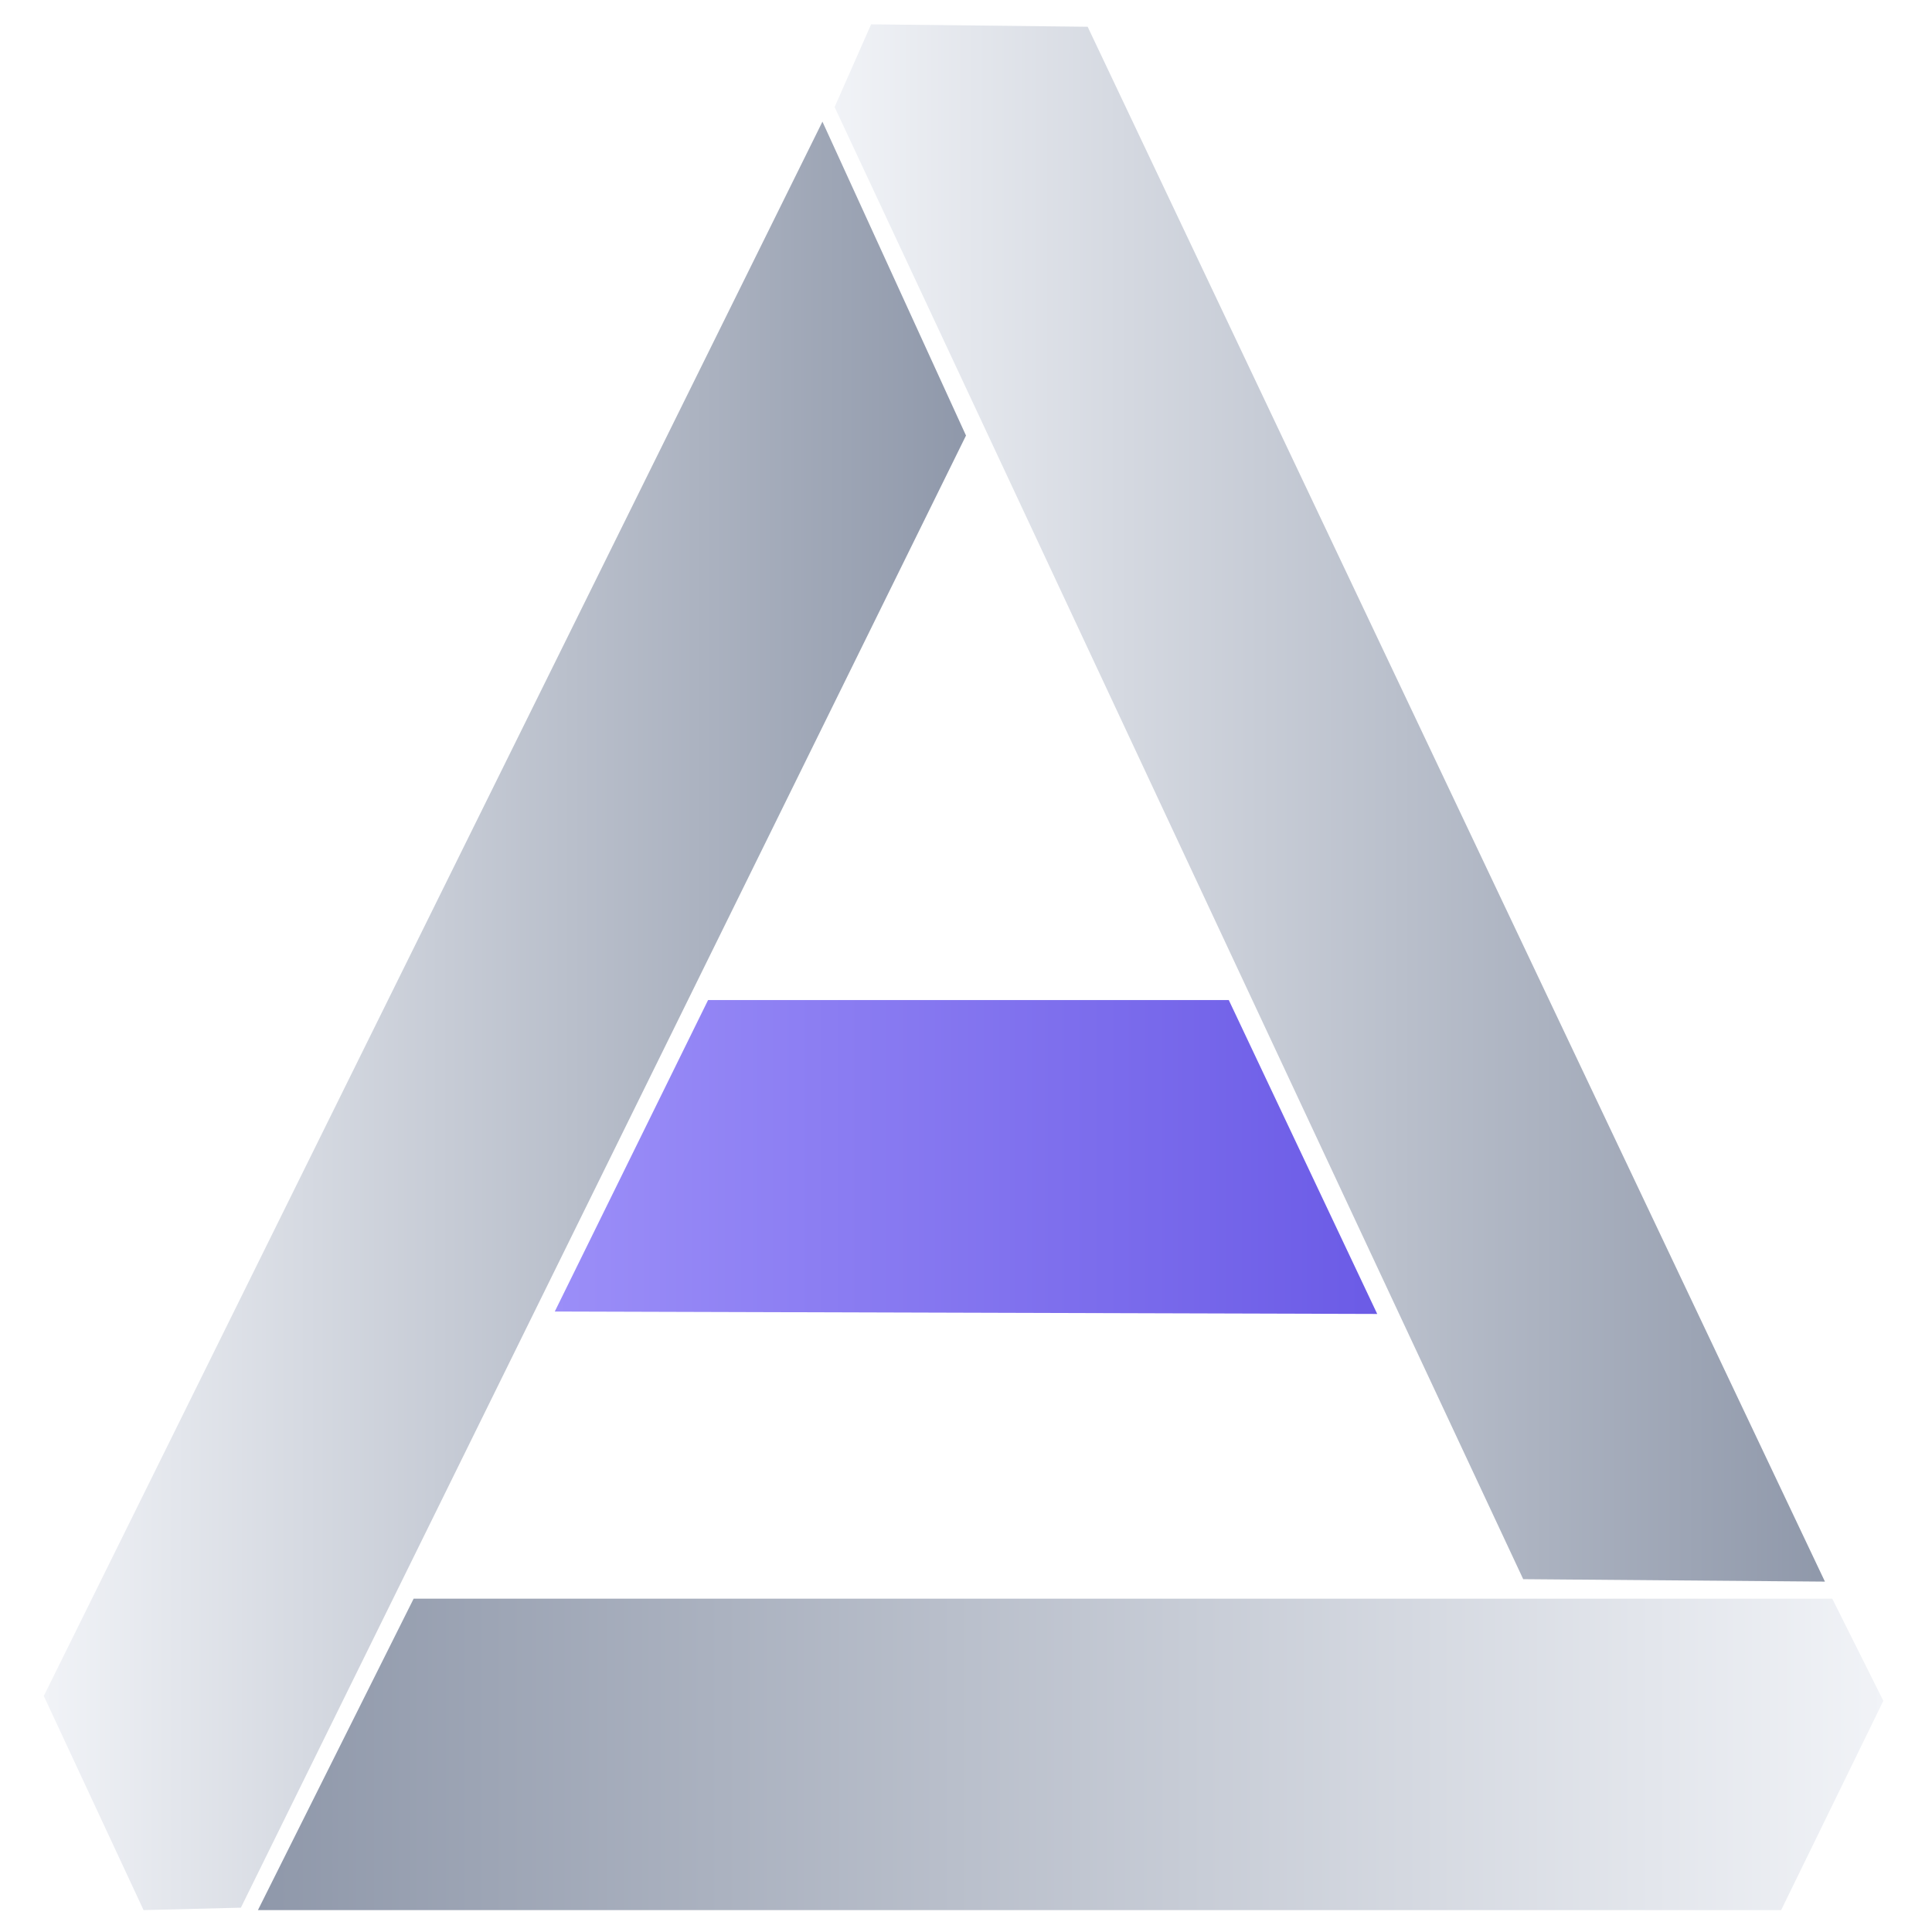
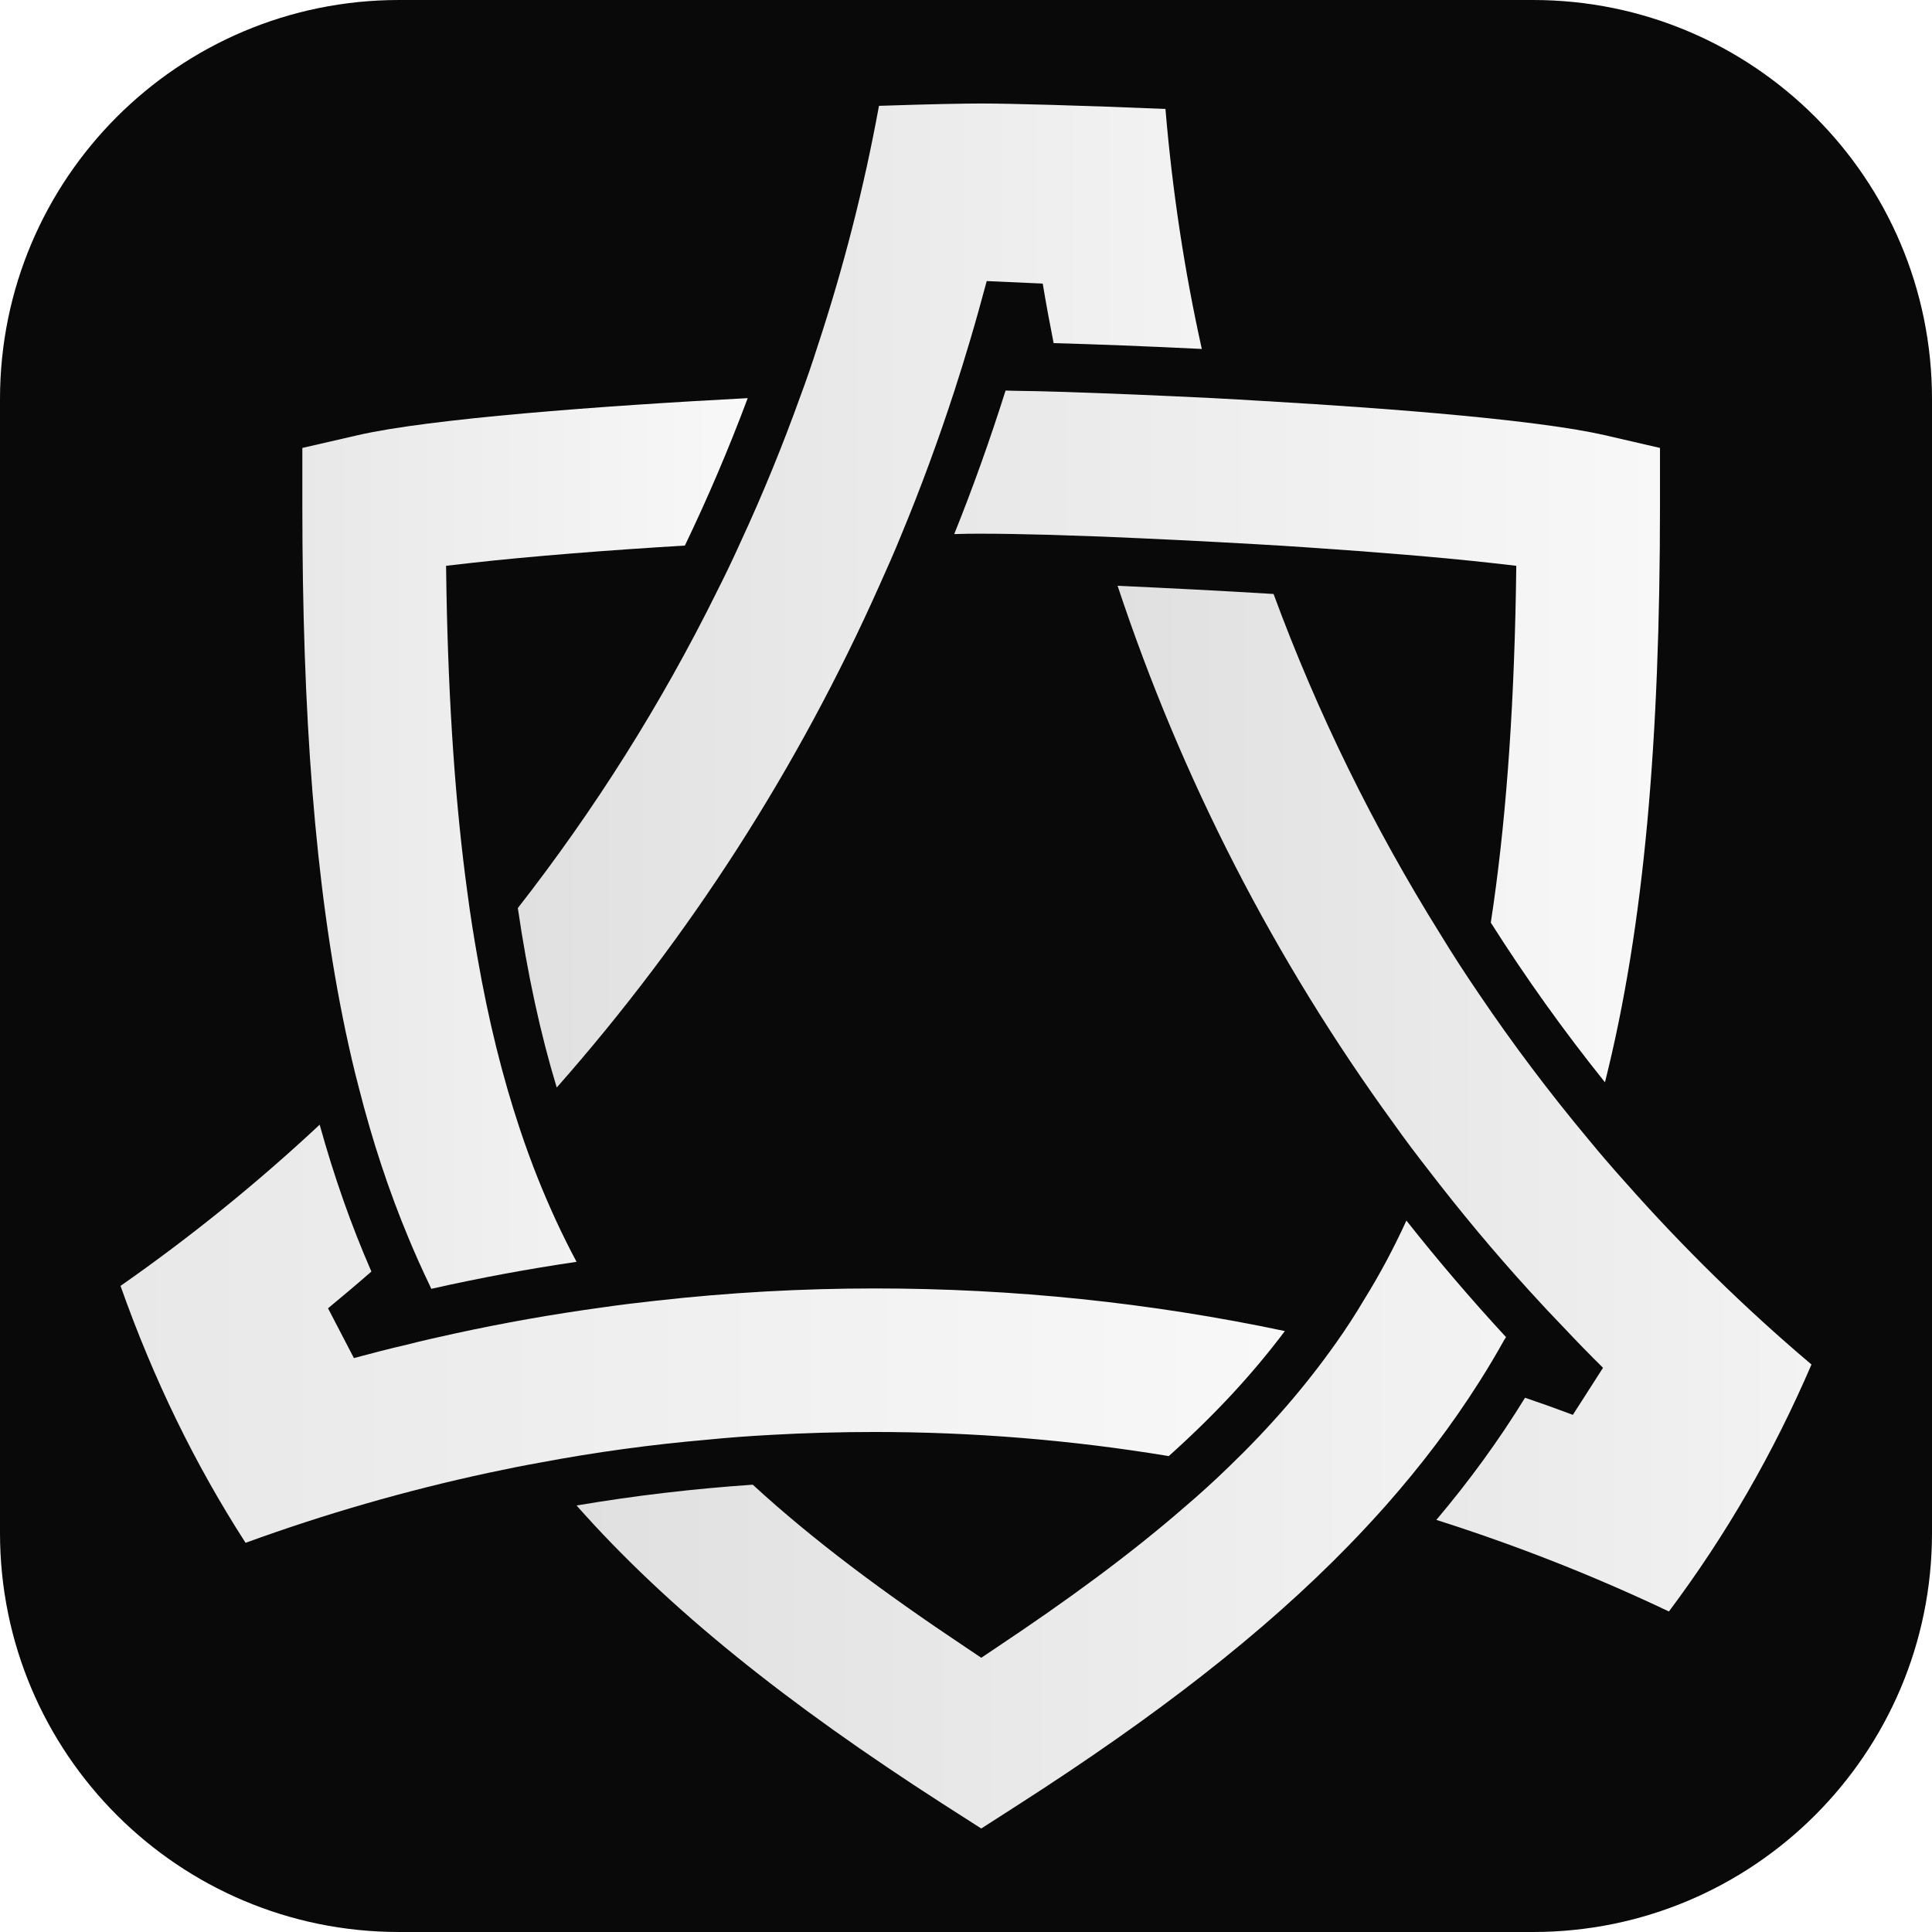
- <svg xmlns="http://www.w3.org/2000/svg" viewBox="24 12 794 794">
-   <style>@media (prefers-color-scheme: light){.a{stop-color:#3A4150}.b{stop-color:#0D0F13}.c{stop-color:#7C6CF2}.d{stop-color:#5544D8}}</style>
+ <svg xmlns="http://www.w3.org/2000/svg" version="1.1" width="64" height="64" viewBox="356.822 256.538 464.864 464.864" xml:space="preserve">
+   <rect x="356.822" y="256.538" width="464.864" height="464.864" rx="96" fill="#090909" />
  <defs>
-     <linearGradient id="gi" gradientUnits="userSpaceOnUse" x1="42" y1="0" x2="422" y2="0">
-       <stop offset="0" class="a" stop-color="#F1F3F7" />
-       <stop offset="1" class="b" stop-color="#8F98AA" />
-     </linearGradient>
-     <linearGradient id="gd" gradientUnits="userSpaceOnUse" x1="367" y1="0" x2="775" y2="0">
-       <stop offset="0" class="a" stop-color="#F1F3F7" />
-       <stop offset="1" class="b" stop-color="#8F98AA" />
-     </linearGradient>
-     <linearGradient id="gb" gradientUnits="userSpaceOnUse" x1="130" y1="0" x2="799" y2="0">
-       <stop offset="0" class="b" stop-color="#8F98AA" />
-       <stop offset="1" class="a" stop-color="#F1F3F7" />
-     </linearGradient>
-     <linearGradient id="gt" gradientUnits="userSpaceOnUse" x1="252" y1="0" x2="591" y2="0">
-       <stop offset="0" class="c" stop-color="#9B8EF8" />
-       <stop offset="1" class="d" stop-color="#6B5BE6" />
-     </linearGradient>
-   </defs>
-   <polygon points="362,62 42,709 83,797 123,796 421,191" fill="url(#gi)" />
-   <polygon points="382,22 367,56 650,661 774,662 471,23" fill="url(#gd)" />
-   <polygon points="130,797 756,797 798,711 777,669 194,669" fill="url(#gb)" />
-   <polygon points="252,551 590,552 529,423 315,423" fill="url(#gt)" />
+ </defs>
+   <g transform="matrix(1 0 0 1 640 512)" id="background-logo">
+     <rect style="stroke: none; stroke-width: 0; stroke-dasharray: none; stroke-linecap: butt; stroke-dashoffset: 0; stroke-linejoin: miter; stroke-miterlimit: 4; fill: rgb(255,255,255); fill-opacity: 0; fill-rule: nonzero; opacity: 1;" paint-order="stroke" x="-640" y="-512" rx="0" ry="0" width="1280" height="1024" />
+   </g>
+   <g transform="matrix(1.819704 0 0 1.819704 589.254 488.9697)" id="logo-logo">
+     <g style="" paint-order="stroke">
+       <g transform="matrix(1.167892 0 0 -1.167892 -58.30817 -16.19924)">
+         <linearGradient id="SVGID_14_92349" gradientUnits="userSpaceOnUse" gradientTransform="matrix(1 0 0 1 86.497 92.27)" x1="0" y1="0" x2="50" y2="0">
+           <stop offset="0%" style="stop-color:rgb(232,232,232);stop-opacity: 1" />
+           <stop offset="100%" style="stop-color:rgb(248,248,248);stop-opacity: 1" />
+         </linearGradient>
+         <path style="stroke: none; stroke-width: 1; stroke-dasharray: none; stroke-linecap: butt; stroke-dashoffset: 0; stroke-linejoin: miter; stroke-miterlimit: 4; fill: url(#SVGID_14_92349); fill-rule: nonzero; opacity: 1;" paint-order="stroke" transform=" translate(-111.7085, -142.691)" d="M 92.817 188.928 L 86.497 187.475 L 86.497 181.001 C 86.497 157.399 87.907 138.001 91.385 121.463 L 91.385 121.463 C 91.848 119.286 92.334 117.149 92.884 115.08 L 92.884 115.08 C 94.424 109.004 96.296 103.344 98.521 98.014 L 98.521 98.014 C 99.268 96.211 100.061 94.451 100.896 92.708 L 100.896 92.708 C 100.964 92.553 101.029 92.4 101.096 92.27 L 101.096 92.27 C 106.556 93.501 112.017 94.514 117.544 95.328 L 117.544 95.328 C 115.959 98.28 114.527 101.384 113.206 104.663 L 113.206 104.663 C 112.457 106.538 111.753 108.473 111.092 110.457 L 111.092 110.457 C 109.154 116.289 107.57 122.652 106.337 129.72 L 106.337 129.72 C 105.918 132.099 105.521 134.544 105.191 137.077 L 105.191 137.077 C 103.826 147.05 103.055 158.324 102.813 171.182 L 102.813 171.182 L 102.769 174.131 L 105.697 174.464 C 112.37 175.212 121.066 175.894 129.808 176.422 L 129.808 176.422 C 132.428 181.884 134.806 187.453 136.92 193.112 L 136.92 193.112 C 120.142 192.233 100.896 190.777 92.817 188.928" stroke-linecap="round" />
+       </g>
+       <g transform="matrix(1.167892 0 0 -1.167892 9.953358 73.85339)">
+         <linearGradient id="SVGID_15_92350" gradientUnits="userSpaceOnUse" gradientTransform="matrix(1 0 0 1 117.544 31.17)" x1="0" y1="0" x2="105" y2="0">
+           <stop offset="0%" style="stop-color:rgb(224,224,224);stop-opacity: 1" />
+           <stop offset="100%" style="stop-color:rgb(243,243,243);stop-opacity: 1" />
+         </linearGradient>
+         <path style="stroke: none; stroke-width: 1; stroke-dasharray: none; stroke-linecap: butt; stroke-dashoffset: 0; stroke-linejoin: miter; stroke-miterlimit: 4; fill: url(#SVGID_15_92350); fill-rule: nonzero; opacity: 1;" paint-order="stroke" transform=" translate(-170.157, -65.584)" d="M 206.716 91.059 C 205.725 89.383 204.669 87.752 203.546 86.171 L 203.546 86.171 C 200.001 81.148 195.971 76.528 191.414 72.142 L 191.414 72.142 C 189.786 70.556 188.068 68.995 186.283 67.478 L 186.283 67.478 C 180.118 62.126 173.096 56.997 165.169 51.712 L 165.169 51.712 L 163.363 50.5 L 161.557 51.712 C 152.355 57.855 144.361 63.779 137.491 70.096 L 137.491 70.096 C 130.798 69.635 124.149 68.863 117.544 67.74 L 117.544 67.74 C 127.958 55.958 141.522 45.215 158.96 33.986 L 158.96 33.986 L 163.363 31.17 L 167.746 33.986 C 182.959 43.762 195.224 53.187 205.021 63.272 L 205.021 63.272 C 206.473 64.769 207.884 66.288 209.25 67.83 L 209.25 67.83 C 213.169 72.277 216.646 76.855 219.708 81.68 L 219.708 81.68 C 220.72 83.264 221.669 84.869 222.591 86.523 L 222.591 86.523 C 222.658 86.61 222.726 86.696 222.77 86.808 L 222.77 86.808 C 218.826 91.079 215.06 95.485 211.496 99.998 L 211.496 99.998 C 210.065 96.87 208.48 93.898 206.716 91.059" stroke-linecap="round" />
+       </g>
+       <g transform="matrix(1.167892 0 0 -1.167892 45.1034 -30.35643)">
+         <linearGradient id="SVGID_16_92351" gradientUnits="userSpaceOnUse" gradientTransform="matrix(1 0 0 1 160.302 115.653)" x1="0" y1="0" x2="80" y2="0">
+           <stop offset="0%" style="stop-color:rgb(232,232,232);stop-opacity: 1" />
+           <stop offset="100%" style="stop-color:rgb(248,248,248);stop-opacity: 1" />
+         </linearGradient>
+         <path style="stroke: none; stroke-width: 1; stroke-dasharray: none; stroke-linecap: butt; stroke-dashoffset: 0; stroke-linejoin: miter; stroke-miterlimit: 4; fill: url(#SVGID_16_92351); fill-rule: nonzero; opacity: 1;" paint-order="stroke" transform=" translate(-200.254, -154.813)" d="M 160.302 177.721 C 161.427 177.765 162.46 177.765 163.363 177.765 L 163.363 177.765 C 165.411 177.765 168.098 177.721 171.223 177.634 L 171.223 177.634 C 173.031 177.567 174.967 177.503 177.037 177.436 L 177.037 177.436 C 182.344 177.215 188.375 176.927 194.453 176.576 L 194.453 176.576 C 196.456 176.467 198.462 176.335 200.439 176.202 L 200.439 176.202 C 207.971 175.693 215.262 175.101 221.008 174.464 L 221.008 174.464 L 223.937 174.131 L 223.893 171.182 C 223.628 156.871 222.703 144.519 221.052 133.731 L 221.052 133.731 C 225.015 127.477 229.329 121.443 233.977 115.653 L 233.977 115.653 C 238.446 133.421 240.206 154.559 240.206 181.001 L 240.206 181.001 L 240.206 187.475 L 233.91 188.928 C 226.687 190.581 210.681 191.901 195.401 192.783 L 195.401 192.783 C 193.462 192.914 191.524 193.001 189.63 193.112 L 189.63 193.112 C 183.423 193.42 177.543 193.66 172.721 193.817 L 172.721 193.817 C 170.629 193.883 168.713 193.928 167.064 193.945 L 167.064 193.945 C 166.732 193.945 166.422 193.973 166.115 193.973 L 166.115 193.973 C 164.376 188.464 162.439 183.029 160.302 177.721" stroke-linecap="round" />
+       </g>
+       <g transform="matrix(1.167892 0 0 -1.167892 65.91932 17.53823)">
+         <linearGradient id="SVGID_17_92352" gradientUnits="userSpaceOnUse" gradientTransform="matrix(1 0 0 1 178.797 55.741)" x1="0" y1="0" x2="79" y2="0">
+           <stop offset="0%" style="stop-color:rgb(224,224,224);stop-opacity: 1" />
+           <stop offset="100%" style="stop-color:rgb(243,243,243);stop-opacity: 1" />
+         </linearGradient>
+         <path style="stroke: none; stroke-width: 1; stroke-dasharray: none; stroke-linecap: butt; stroke-dashoffset: 0; stroke-linejoin: miter; stroke-miterlimit: 4; fill: url(#SVGID_17_92352); fill-rule: nonzero; opacity: 1;" paint-order="stroke" transform=" translate(-218.0775, -113.8035)" d="M 210.088 110.942 C 211.32 109.199 212.619 107.484 213.941 105.786 L 213.941 105.786 C 217.574 101.055 221.423 96.429 225.477 91.982 L 225.477 91.982 C 226.753 90.573 228.053 89.187 229.373 87.822 L 229.373 87.822 C 230.804 86.303 232.256 84.806 233.756 83.33 L 233.756 83.33 L 230.342 78.003 C 228.535 78.684 226.753 79.322 224.927 79.94 L 224.927 79.94 C 221.977 75.137 218.63 70.538 214.887 66.109 L 214.887 66.109 C 223.893 63.249 232.698 59.791 241.218 55.741 L 241.218 55.741 C 247.76 64.483 253.045 73.685 257.358 83.702 L 257.358 83.702 C 249.807 90.088 242.76 97.004 236.264 104.357 L 236.264 104.357 C 234.857 105.92 233.492 107.507 232.17 109.113 L 232.17 109.113 C 227.7 114.463 223.519 120.012 219.641 125.759 L 219.641 125.759 C 218.145 127.96 216.714 130.161 215.348 132.407 L 215.348 132.407 C 207.753 144.564 201.412 157.486 196.456 170.939 L 196.456 170.939 C 190.378 171.313 184.261 171.62 178.797 171.866 L 178.797 171.866 C 186.043 150.022 196.568 129.524 210.088 110.942" stroke-linecap="round" />
+       </g>
+       <g transform="matrix(1.167892 0 0 -1.167892 -34.81719 48.62693)">
+         <linearGradient id="SVGID_18_92353" gradientUnits="userSpaceOnUse" gradientTransform="matrix(1 0 0 1 65.911 63.514)" x1="0" y1="0" x2="132" y2="0">
+           <stop offset="0%" style="stop-color:rgb(232,232,232);stop-opacity: 1" />
+           <stop offset="100%" style="stop-color:rgb(248,248,248);stop-opacity: 1" />
+         </linearGradient>
+         <path style="stroke: none; stroke-width: 1; stroke-dasharray: none; stroke-linecap: butt; stroke-dashoffset: 0; stroke-linejoin: miter; stroke-miterlimit: 4; fill: url(#SVGID_18_92353); fill-rule: nonzero; opacity: 1;" paint-order="stroke" transform=" translate(-131.8225, -87.184)" d="M 65.911 92.602 C 69.655 82.031 74.299 72.473 80.068 63.514 L 80.068 63.514 C 89.074 66.794 98.256 69.437 107.57 71.438 L 107.57 71.438 C 109.53 71.859 111.488 72.255 113.469 72.607 L 113.469 72.607 C 119.679 73.775 125.955 74.635 132.273 75.182 L 132.273 75.182 C 134.695 75.428 137.119 75.601 139.561 75.735 L 139.561 75.735 C 143.459 75.953 147.379 76.062 151.297 76.062 L 151.297 76.062 C 162.417 76.062 173.557 75.16 184.59 73.333 L 184.59 73.333 C 189.607 77.824 193.971 82.47 197.734 87.489 L 197.734 87.489 C 182.517 90.705 166.998 92.314 151.32 92.314 L 151.32 92.314 C 143.04 92.314 134.762 91.852 126.55 90.926 L 126.55 90.926 C 124.523 90.705 122.52 90.462 120.538 90.176 L 120.538 90.176 C 114.901 89.406 109.287 88.417 103.738 87.206 L 103.738 87.206 C 101.933 86.808 100.127 86.411 98.321 85.947 L 98.321 85.947 C 96.318 85.486 94.314 84.959 92.334 84.431 L 92.334 84.431 L 89.405 90.066 C 91.056 91.434 92.706 92.82 94.314 94.227 L 94.314 94.227 C 92.025 99.471 90.088 104.977 88.458 110.854 L 88.458 110.854 C 81.411 104.27 73.881 98.169 65.911 92.602" stroke-linecap="round" />
+       </g>
+       <g transform="matrix(1.167892 0 0 -1.167892 -14.03923 -48.98781)">
+         <linearGradient id="SVGID_19_92354" gradientUnits="userSpaceOnUse" gradientTransform="matrix(1 0 0 1 110.894 115.061)" x1="0" y1="0" x2="77" y2="0">
+           <stop offset="0%" style="stop-color:rgb(224,224,224);stop-opacity: 1" />
+           <stop offset="100%" style="stop-color:rgb(243,243,243);stop-opacity: 1" />
+         </linearGradient>
+         <path style="stroke: none; stroke-width: 1; stroke-dasharray: none; stroke-linecap: butt; stroke-dashoffset: 0; stroke-linejoin: miter; stroke-miterlimit: 4; fill: url(#SVGID_19_92354); fill-rule: nonzero; opacity: 1;" paint-order="stroke" transform=" translate(-149.6135, -170.766)" d="M 151.782 226.206 C 150.087 216.934 147.752 207.845 144.824 198.967 L 144.824 198.967 C 144.229 197.098 143.59 195.224 142.907 193.397 L 142.907 193.397 C 140.882 187.76 138.615 182.213 136.104 176.796 L 136.104 176.796 C 135.245 174.883 134.345 173.009 133.396 171.139 L 133.396 171.139 C 127.145 158.5 119.591 146.519 110.894 135.379 L 110.894 135.379 C 111.994 127.87 113.449 121.155 115.298 115.061 L 115.298 115.061 C 130.336 132.099 142.644 151.257 151.87 171.994 L 151.87 171.994 C 152.707 173.844 153.523 175.693 154.292 177.59 L 154.292 177.59 C 156.515 182.939 158.52 188.4 160.324 193.945 L 160.324 193.945 C 160.919 195.777 161.492 197.626 162.042 199.476 L 162.042 199.476 C 162.725 201.766 163.363 204.057 163.981 206.367 L 163.981 206.367 L 170.321 206.082 C 170.697 203.814 171.115 201.566 171.556 199.342 L 171.556 199.342 C 176.222 199.213 182.057 198.99 188.333 198.682 L 188.333 198.682 C 186.35 207.599 184.987 216.672 184.216 225.853 L 184.216 225.853 C 174.813 226.247 166.646 226.471 163.363 226.471 L 163.363 226.471 C 161.58 226.471 157.594 226.404 151.782 226.206" stroke-linecap="round" />
+       </g>
+     </g>
+   </g>
</svg>
